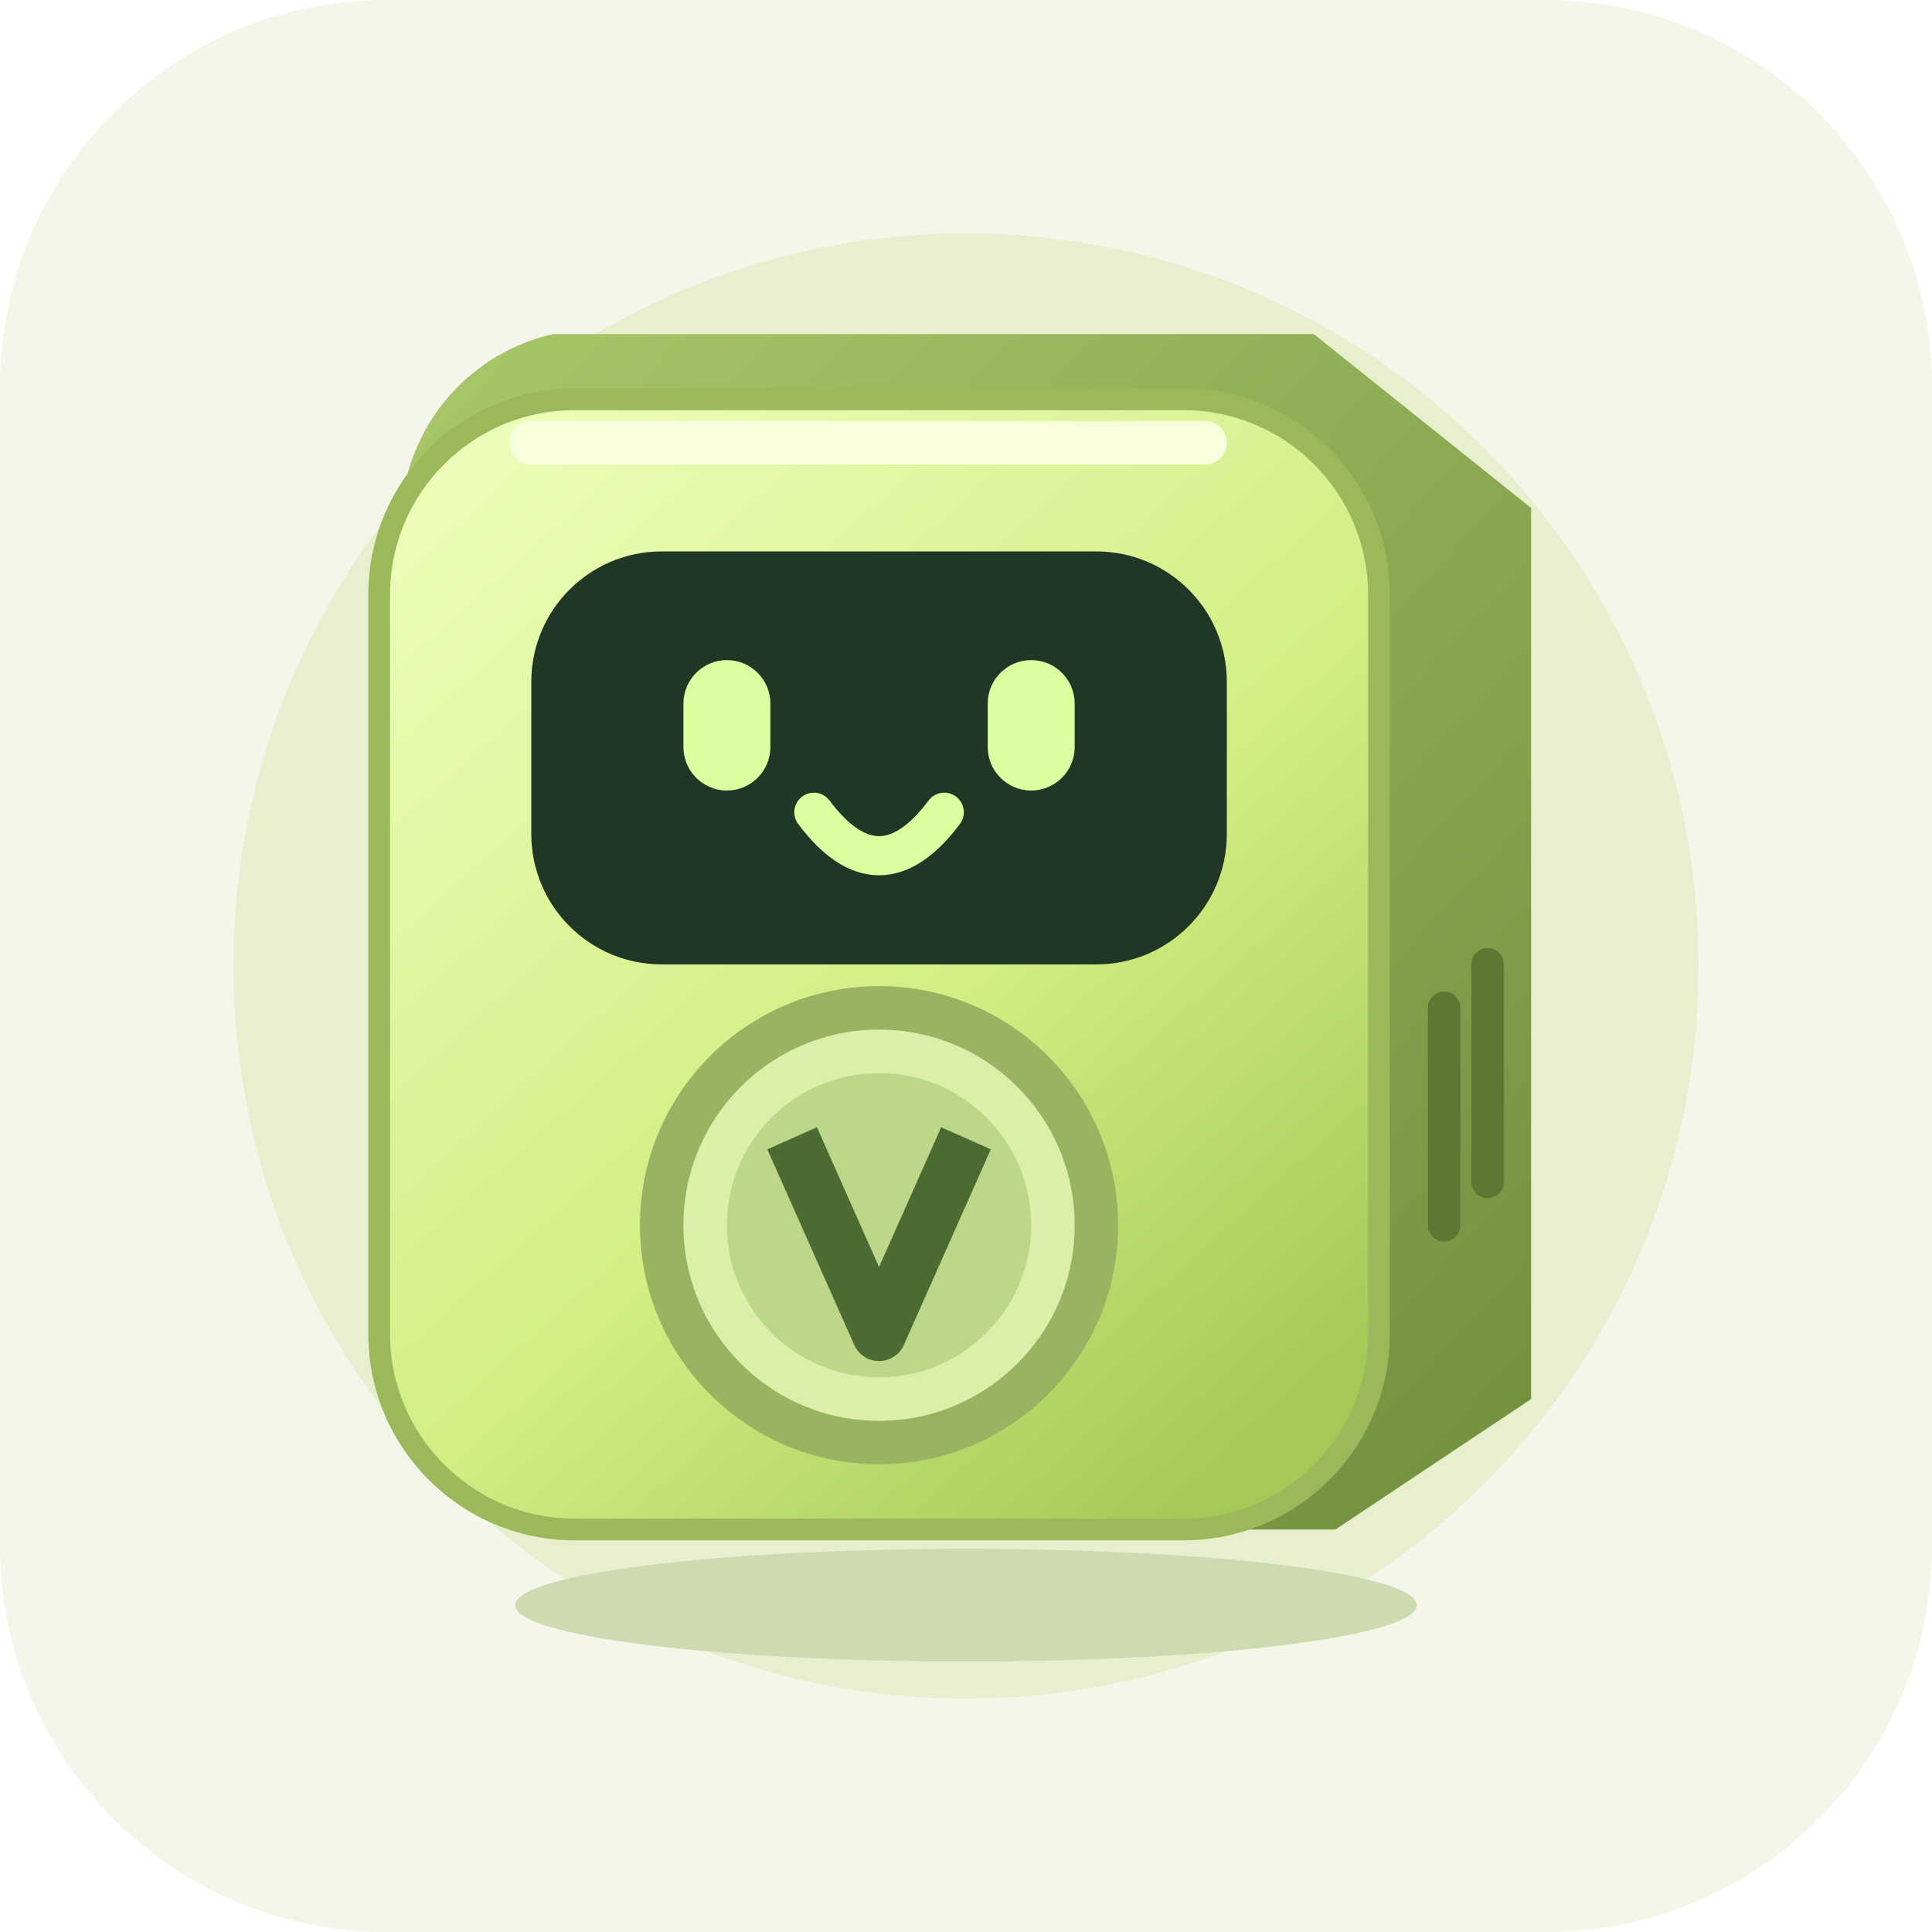
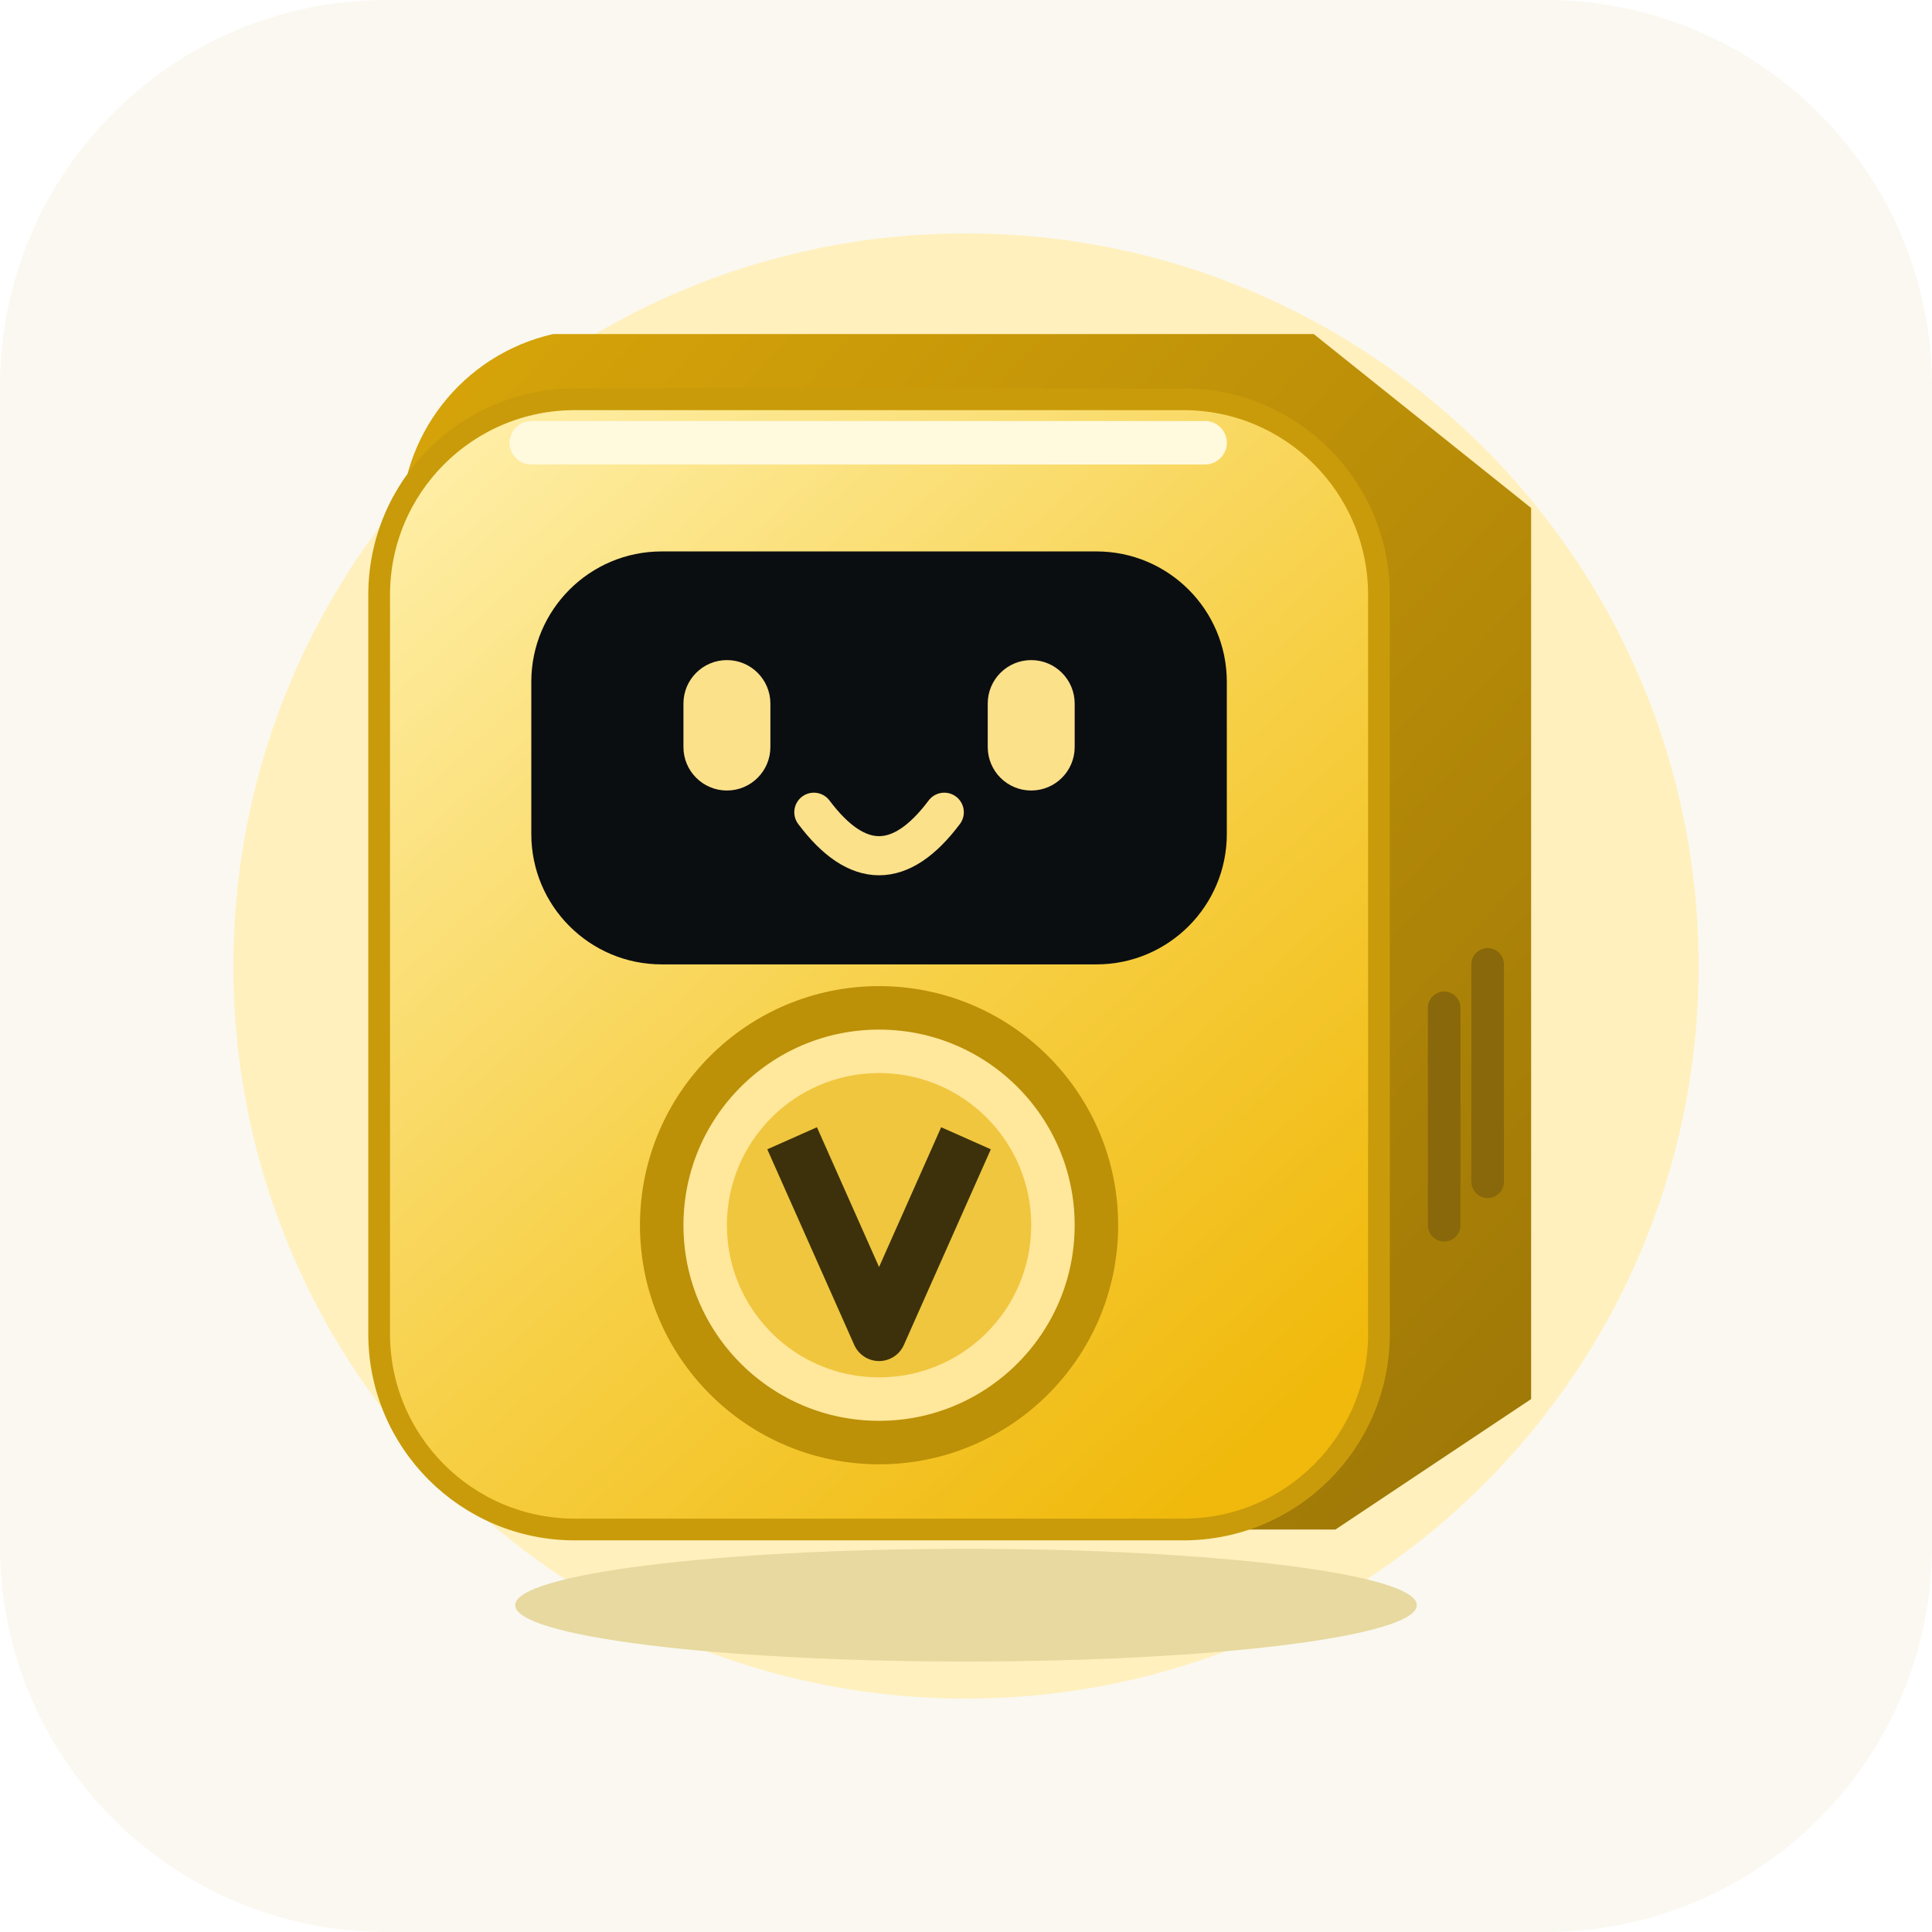
<svg xmlns="http://www.w3.org/2000/svg" width="1200" height="1200" viewBox="0 0 1200 1200">
-   <rect width="1200" height="1200" rx="240" fill="#f3f6e9" />
-   <circle cx="600" cy="600" r="455" fill="#e7efcf" />
-   <ellipse cx="600" cy="997" rx="280" ry="35" fill="#cedbb1" />
+   <rect width="1200" height="1200" rx="240" fill="#faf8f0" />
+   <circle cx="600" cy="600" r="455" fill="#fff0bd" />
+   <ellipse cx="600" cy="997" rx="280" ry="35" fill="#e7d99f" />
  <g transform="translate(168 140) scale(13.5)">
    <defs>
      <linearGradient id="body" x2=".8" y2="1">
-         <stop stop-color="#efffbf" />
-         <stop offset=".6" stop-color="#d2ee84" />
-         <stop offset="1" stop-color="#a4c957" />
+         <stop stop-color="#fff1b0" />
+         <stop offset=".6" stop-color="#f7cf44" />
+         <stop offset="1" stop-color="#f0b90b" />
      </linearGradient>
      <linearGradient id="side" x2="1" y2="1">
-         <stop stop-color="#a9c869" />
-         <stop offset="1" stop-color="#718e3d" />
+         <stop stop-color="#d8a509" />
+         <stop offset="1" stop-color="#9c7607" />
      </linearGradient>
    </defs>
    <path d="M13 5h35l10 8v41l-9 6H13a7 7 0 0 1-7-7V14a9 9 0 0 1 7-9" fill="url(#side)" />
-     <rect x="5" y="8" width="46" height="52" rx="9" fill="url(#body)" stroke="#9bb85b" />
-     <path d="M12 10h31" stroke="#f8ffdc" stroke-width="2" stroke-linecap="round" />
-     <rect x="12" y="15" width="32" height="19" rx="6" fill="#203725" />
-     <g fill="#dcffa0">
+     <rect x="5" y="8" width="46" height="52" rx="9" fill="url(#body)" stroke="#c99b0a" />
+     <path d="M12 10h31" stroke="#fff9de" stroke-width="2" stroke-linecap="round" />
+     <rect x="12" y="15" width="32" height="19" rx="6" fill="#0b0e11" />
+     <g fill="#fce18b">
      <rect x="19" y="20" width="4" height="6" rx="2" />
      <rect x="33" y="20" width="4" height="6" rx="2" />
    </g>
-     <path d="M25 27q3 4 6 0" fill="none" stroke="#dcffa0" stroke-width="1.8" stroke-linecap="round" />
-     <circle cx="28" cy="46" r="10" fill="#dcefaa" stroke="#98b460" stroke-width="2" />
-     <circle cx="28" cy="46" r="7" fill="#bdd788" />
-     <path d="m24 42 4 9 4-9" fill="none" stroke="#4c6b32" stroke-width="2.5" stroke-linejoin="round" />
-     <path d="M54 36v10m2-12v10" stroke="#5c7834" stroke-width="1.5" stroke-linecap="round" />
+     <path d="M25 27q3 4 6 0" fill="none" stroke="#fce18b" stroke-width="1.8" stroke-linecap="round" />
+     <circle cx="28" cy="46" r="10" fill="#ffe79b" stroke="#bc9007" stroke-width="2" />
+     <circle cx="28" cy="46" r="7" fill="#f0c63e" />
+     <path d="m24 42 4 9 4-9" fill="none" stroke="#3c310b" stroke-width="2.5" stroke-linejoin="round" />
+     <path d="M54 36v10m2-12v10" stroke="#88680a" stroke-width="1.5" stroke-linecap="round" />
  </g>
</svg>
